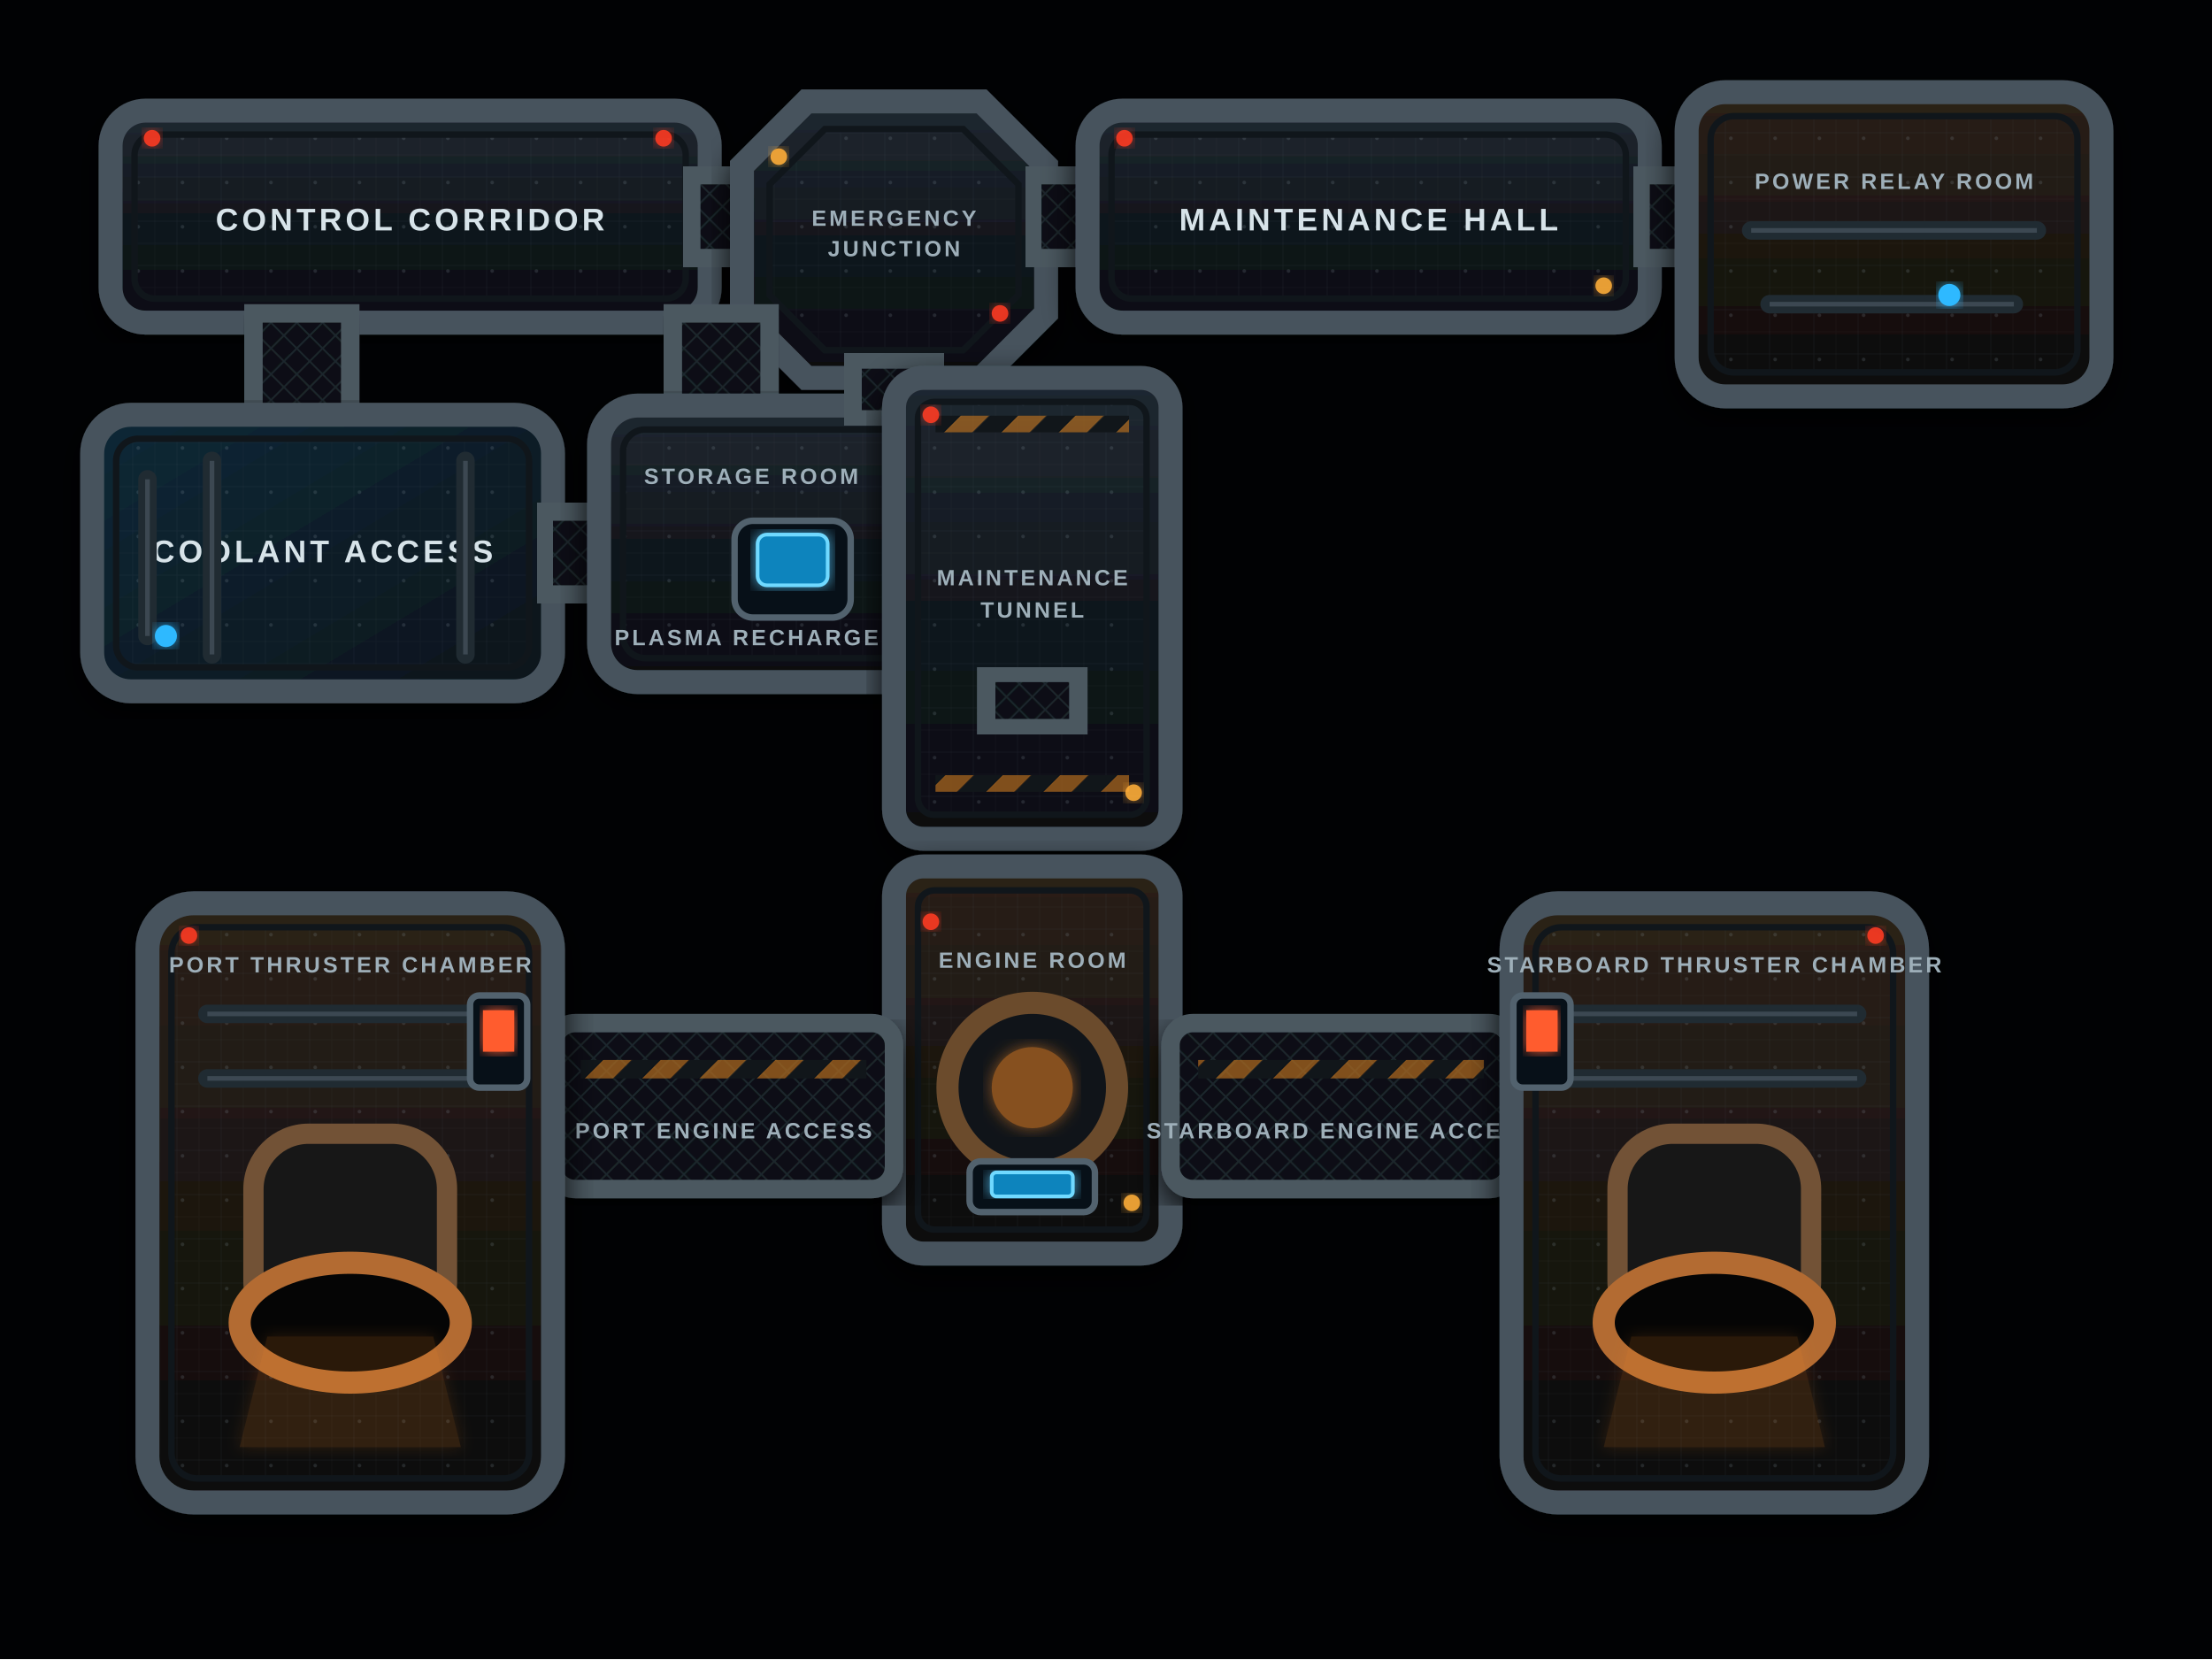
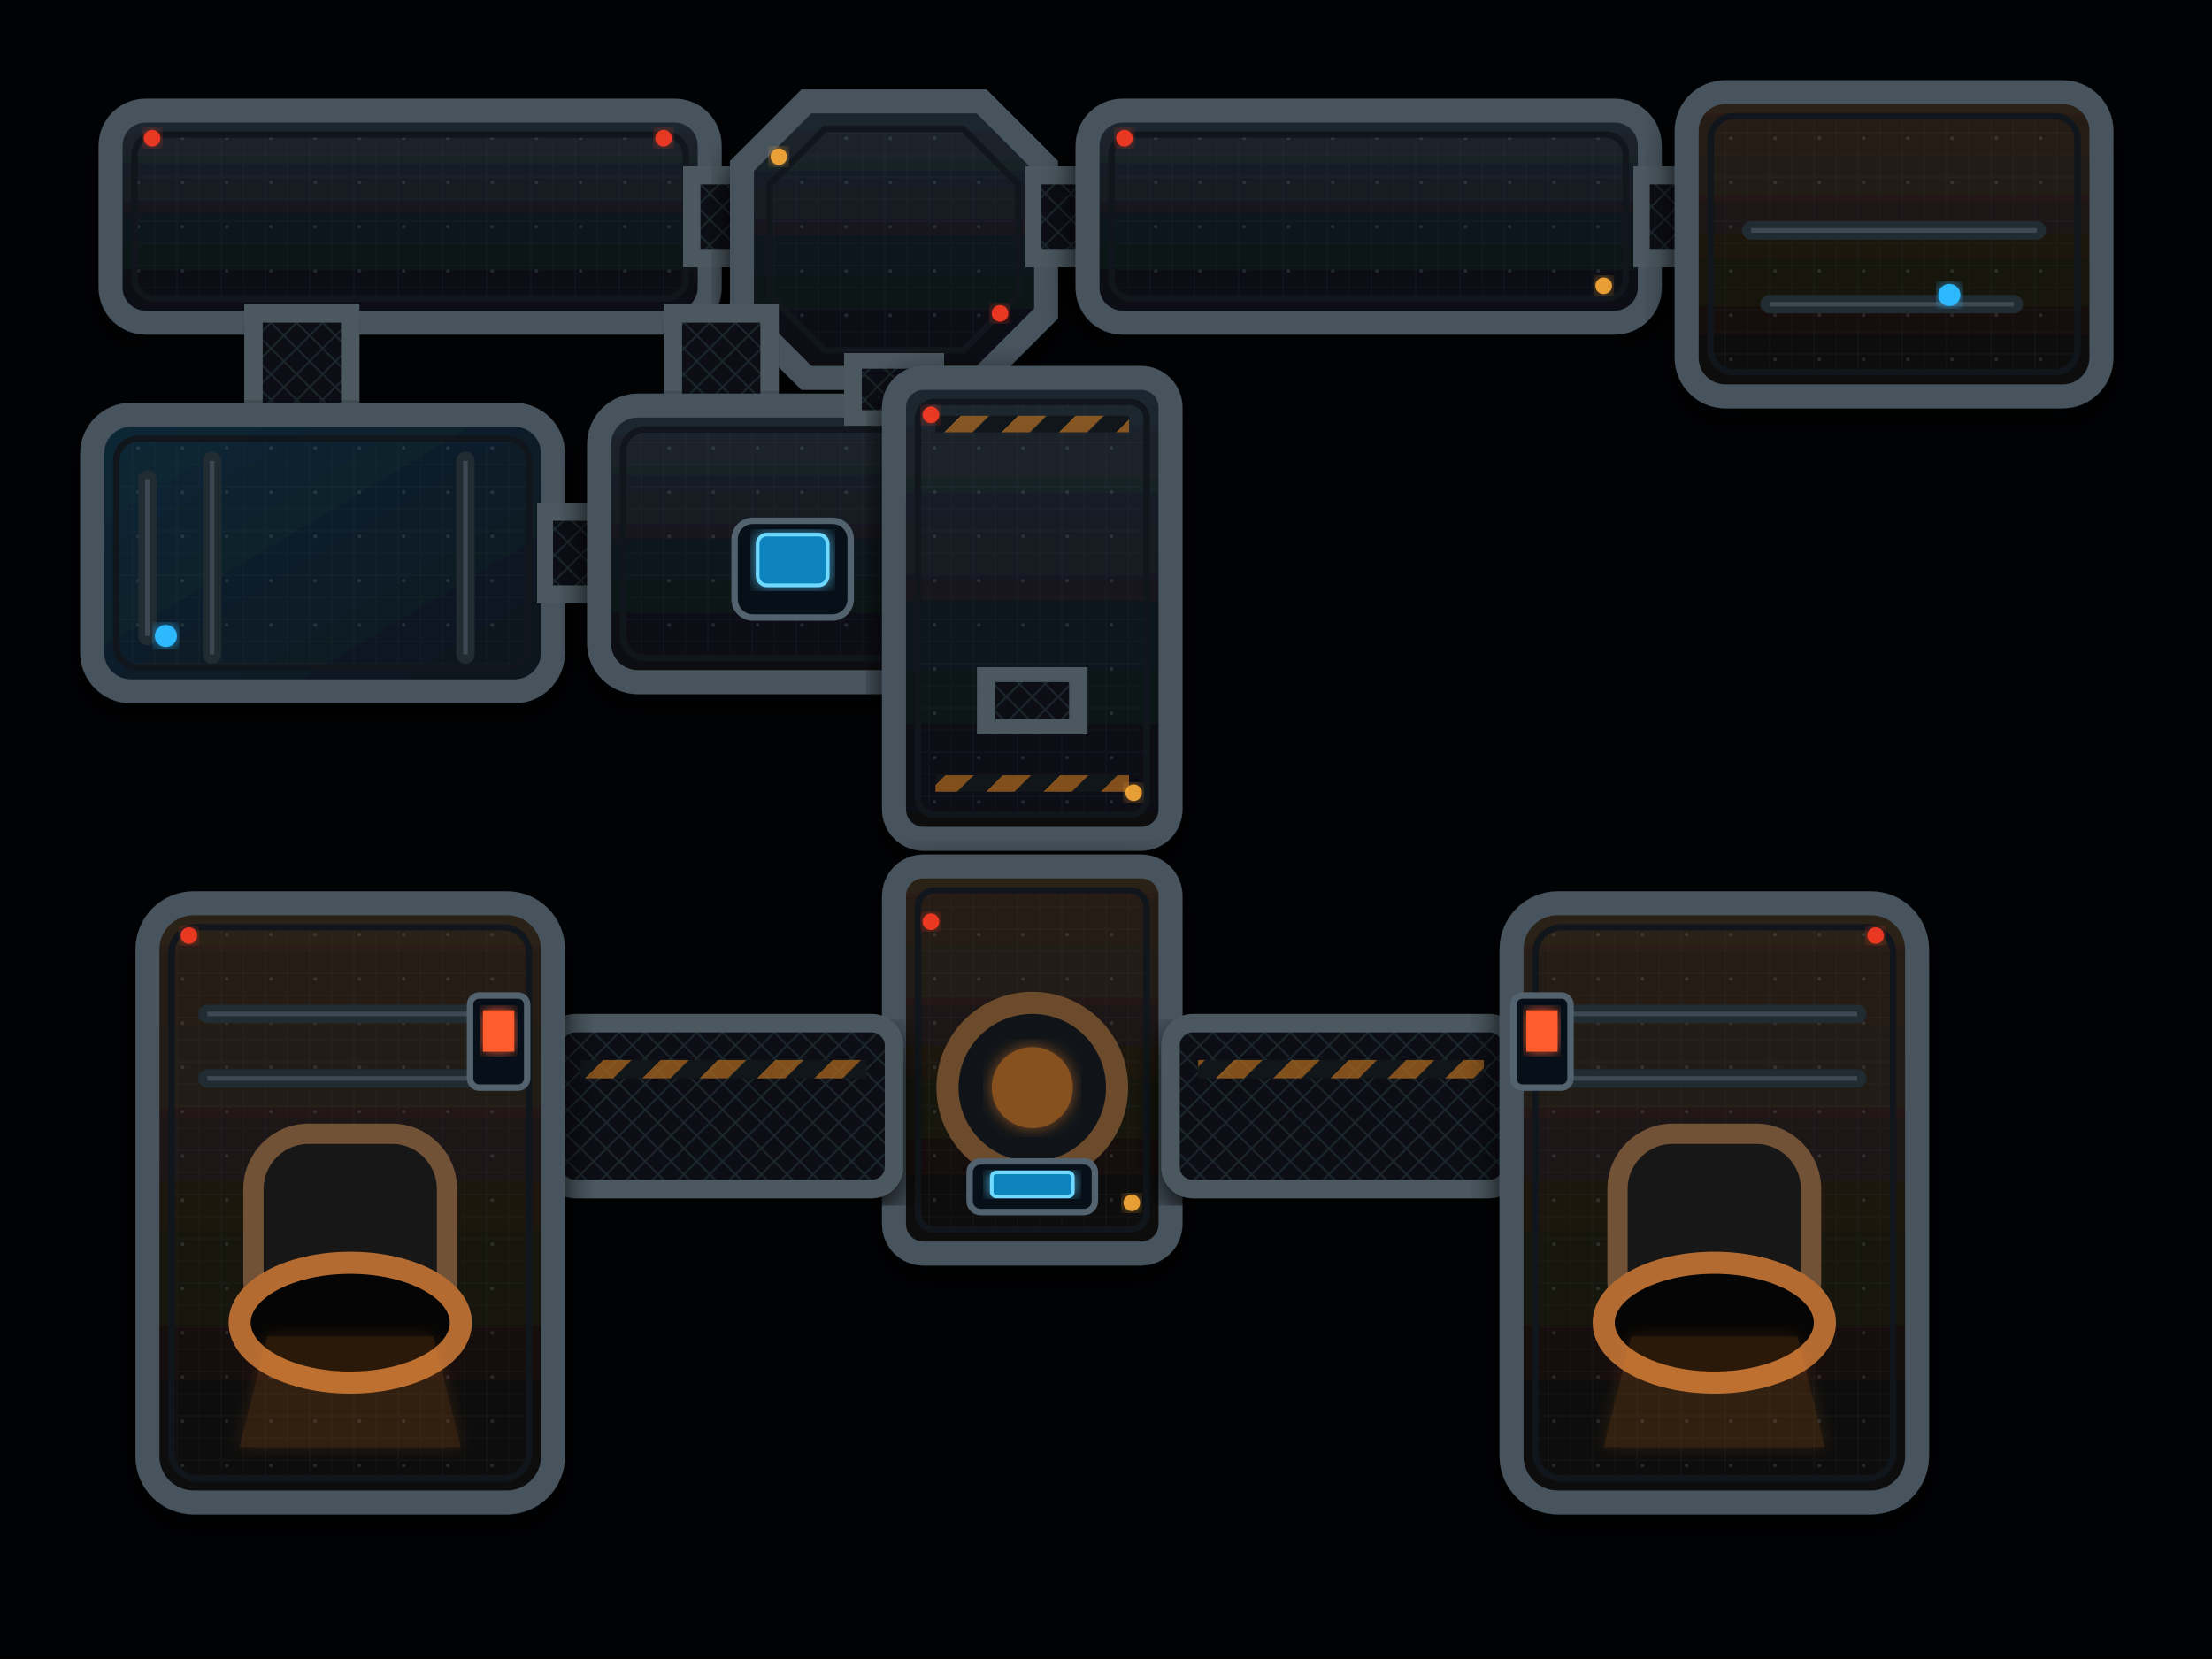
<svg xmlns="http://www.w3.org/2000/svg" width="2400" height="1800" viewBox="0 0 2400 1800">
  <defs>
    <linearGradient id="floor" x1="0" y1="0" x2="0" y2="1">
      <stop offset="0" stop-color="#202831" />
      <stop offset="0.5" stop-color="#11171d" />
      <stop offset="1" stop-color="#080c10" />
    </linearGradient>
    <linearGradient id="cool" x1="0" y1="0" x2="1" y2="1">
      <stop offset="0" stop-color="#102937" />
      <stop offset="1" stop-color="#07131a" />
    </linearGradient>
    <linearGradient id="engine" x1="0" y1="0" x2="0" y2="1">
      <stop offset="0" stop-color="#2b2118" />
      <stop offset="1" stop-color="#0b0b0a" />
    </linearGradient>
    <pattern id="grid" width="48" height="48" patternUnits="userSpaceOnUse">
      <rect width="48" height="48" fill="none" stroke="#4d5c66" stroke-opacity=".14" />
      <path d="M0 24H48M24 0V48" stroke="#9fb2bf" stroke-opacity=".035" />
      <circle cx="6" cy="6" r="2" fill="#8fa0aa" opacity=".18" />
    </pattern>
    <pattern id="grate" width="28" height="28" patternUnits="userSpaceOnUse">
      <rect width="28" height="28" fill="#0b1014" />
      <path d="M0 0L28 28M28 0L0 28" stroke="#34424b" stroke-width="2" opacity=".45" />
    </pattern>
    <pattern id="hazard" width="44" height="44" patternUnits="userSpaceOnUse" patternTransform="rotate(45)">
      <rect width="22" height="44" fill="#b06b1e" opacity=".7" />
      <rect x="22" width="22" height="44" fill="#11161a" />
    </pattern>
    <filter id="glow">
      <feGaussianBlur stdDeviation="8" result="b" />
      <feMerge>
        <feMergeNode in="b" />
        <feMergeNode in="SourceGraphic" />
      </feMerge>
    </filter>
    <filter id="shadow">
      <feDropShadow dx="0" dy="14" stdDeviation="18" flood-color="#000" flood-opacity=".88" />
    </filter>
    <style>
      .room{stroke:#47535d;stroke-width:26;fill:url(#floor);filter:url(#shadow)}
      .room.cool{fill:url(#cool)} .room.hot{fill:url(#engine)}
      .inner{fill:url(#grid);stroke:#10161b;stroke-width:7}
      .corridor{fill:url(#grate);stroke:#4b5861;stroke-width:20;filter:url(#shadow)}
-       .label{fill:#d7e3e9;font-family:Arial,sans-serif;font-size:34px;font-weight:800;letter-spacing:4px;text-anchor:middle}
-       .small{font-size:24px;letter-spacing:3px;fill:#9eafb9}
+ .small{font-size:24px;letter-spacing:3px;fill:#9eafb9}
      .pipe{fill:none;stroke:#202b32;stroke-width:20;stroke-linecap:round}
      .pipe2{fill:none;stroke:#53616b;stroke-width:5;opacity:.55}
      .lightR{fill:#ff3b24;filter:url(#glow)} .lightA{fill:#ffae39;filter:url(#glow)} .lightB{fill:#2fb9ff;filter:url(#glow)}
      .console{fill:#071018;stroke:#52626e;stroke-width:7}.screen{fill:#0a84bd;stroke:#70d9ff;stroke-width:4;filter:url(#glow)}
    </style>
  </defs>
  <rect width="2400" height="1800" fill="#010204" />
  <g id="control-corridor">
    <rect class="room" x="120" y="120" width="650" height="230" rx="38" />
    <rect class="inner" x="146" y="146" width="598" height="178" rx="22" />
-     <text class="label" x="445" y="250">CONTROL CORRIDOR</text>
  </g>
  <rect class="corridor" x="750" y="190" width="85" height="90" />
  <g id="emergency-junction">
    <path class="room" d="M875 110H1065L1135 180V340L1065 410H875L805 340V180Z" />
    <path class="inner" d="M895 140H1045L1105 200V320L1045 380H895L835 320V200Z" />
-     <text class="label small" x="970" y="245">EMERGENCY</text>
-     <text class="label small" x="970" y="278">JUNCTION</text>
  </g>
  <rect class="corridor" x="1120" y="190" width="70" height="90" />
  <g id="maintenance-hall">
    <rect class="room" x="1180" y="120" width="610" height="230" rx="38" />
    <rect class="inner" x="1206" y="146" width="558" height="178" rx="22" />
-     <text class="label" x="1485" y="250">MAINTENANCE HALL</text>
  </g>
  <rect class="corridor" x="1780" y="190" width="70" height="90" />
  <g id="power-relay-room">
    <rect class="room hot" x="1830" y="100" width="450" height="330" rx="42" />
    <rect class="inner" x="1856" y="126" width="398" height="278" rx="25" />
-     <text class="label small" x="2055" y="205">POWER RELAY ROOM</text>
    <path class="pipe" d="M1900 250H2210M1920 330H2185" />
    <path class="pipe2" d="M1900 250H2210M1920 330H2185" />
    <circle class="lightB" cx="2115" cy="320" r="12" />
  </g>
  <rect class="corridor" x="275" y="340" width="105" height="120" />
  <g id="coolant-access">
    <rect class="room cool" x="100" y="450" width="500" height="300" rx="42" />
    <rect class="inner" x="126" y="476" width="448" height="248" rx="24" />
-     <text class="label" x="350" y="610">COOLANT ACCESS</text>
    <path class="pipe" d="M160 520V690M230 500V710M505 500V710" />
    <path class="pipe2" d="M160 520V690M230 500V710M505 500V710" />
    <circle class="lightB" cx="180" cy="690" r="12" />
  </g>
  <rect class="corridor" x="590" y="555" width="70" height="90" />
  <rect class="corridor" x="730" y="340" width="105" height="110" />
  <g id="storage-room">
    <rect class="room" x="650" y="440" width="420" height="300" rx="42" />
    <rect class="inner" x="676" y="466" width="368" height="248" rx="24" />
-     <text class="label small" x="815" y="525">STORAGE ROOM</text>
    <rect class="console" x="797" y="565" width="126" height="105" rx="20" />
    <rect class="screen" x="822" y="580" width="76" height="55" rx="10" />
-     <text class="label small" x="810" y="700">PLASMA RECHARGE</text>
  </g>
  <rect class="corridor" x="925" y="390" width="90" height="65" />
  <g id="maintenance-tunnel">
    <rect class="room" x="970" y="410" width="300" height="500" rx="32" />
    <rect class="inner" x="996" y="436" width="248" height="448" rx="18" />
-     <text class="label small" x="1120" y="635">MAINTENANCE</text>
-     <text class="label small" x="1120" y="670">TUNNEL</text>
    <path d="M1015 460H1225M1015 850H1225" stroke="url(#hazard)" stroke-width="18" />
  </g>
  <rect class="corridor" x="1070" y="730" width="100" height="60" />
  <g id="engine-room">
    <rect class="room hot" x="970" y="940" width="300" height="420" rx="32" />
    <rect class="inner" x="996" y="966" width="248" height="368" rx="18" />
-     <text class="label small" x="1120" y="1050">ENGINE ROOM</text>
    <circle cx="1120" cy="1180" r="92" fill="#101419" stroke="#6b4b2c" stroke-width="24" />
    <circle cx="1120" cy="1180" r="44" fill="#c46f22" opacity=".65" filter="url(#glow)" />
    <rect class="console" x="1052" y="1260" width="136" height="55" rx="12" />
    <rect class="screen" x="1076" y="1272" width="88" height="26" rx="5" />
  </g>
  <g id="port-engine-access">
    <rect class="corridor" x="600" y="1110" width="370" height="180" rx="24" />
    <rect x="630" y="1150" width="310" height="20" fill="url(#hazard)" />
-     <text class="label small" x="785" y="1235">PORT ENGINE ACCESS</text>
  </g>
  <g id="starboard-engine-access">
    <rect class="corridor" x="1270" y="1110" width="370" height="180" rx="24" />
    <rect x="1300" y="1150" width="310" height="20" fill="url(#hazard)" />
-     <text class="label small" x="1455" y="1235">STARBOARD ENGINE ACCESS</text>
  </g>
  <g id="port-thruster-chamber">
    <rect class="room hot" x="160" y="980" width="440" height="650" rx="50" />
    <rect class="inner" x="186" y="1006" width="388" height="598" rx="28" />
-     <text class="label small" x="380" y="1055">PORT THRUSTER CHAMBER</text>
    <path class="pipe" d="M225 1100H535M225 1170H535" />
    <path class="pipe2" d="M225 1100H535M225 1170H535" />
    <g id="port-thruster">
      <rect x="275" y="1230" width="210" height="220" rx="60" fill="#171717" stroke="#725236" stroke-width="22" />
      <ellipse cx="380" cy="1435" rx="120" ry="65" fill="#050505" stroke="#b36b32" stroke-width="24" />
      <path d="M290 1450L260 1570H500L470 1450Z" fill="#ff8b22" opacity=".15" filter="url(#glow)" />
    </g>
    <rect class="console" x="510" y="1080" width="62" height="100" rx="10" />
    <rect x="524" y="1096" width="34" height="45" fill="#ff5b2f" filter="url(#glow)" />
  </g>
  <g id="starboard-thruster-chamber">
    <rect class="room hot" x="1640" y="980" width="440" height="650" rx="50" />
    <rect class="inner" x="1666" y="1006" width="388" height="598" rx="28" />
-     <text class="label small" x="1860" y="1055">STARBOARD THRUSTER CHAMBER</text>
    <path class="pipe" d="M1705 1100H2015M1705 1170H2015" />
    <path class="pipe2" d="M1705 1100H2015M1705 1170H2015" />
    <g id="starboard-thruster">
      <rect x="1755" y="1230" width="210" height="220" rx="60" fill="#171717" stroke="#725236" stroke-width="22" />
      <ellipse cx="1860" cy="1435" rx="120" ry="65" fill="#050505" stroke="#b36b32" stroke-width="24" />
      <path d="M1770 1450L1740 1570H1980L1950 1450Z" fill="#ff8b22" opacity=".15" filter="url(#glow)" />
    </g>
    <rect class="console" x="1642" y="1080" width="62" height="100" rx="10" />
    <rect x="1656" y="1096" width="34" height="45" fill="#ff5b2f" filter="url(#glow)" />
  </g>
  <g opacity=".9">
    <circle class="lightR" cx="165" cy="150" r="9" />
    <circle class="lightR" cx="720" cy="150" r="9" />
    <circle class="lightA" cx="845" cy="170" r="9" />
    <circle class="lightR" cx="1085" cy="340" r="9" />
    <circle class="lightR" cx="1220" cy="150" r="9" />
    <circle class="lightA" cx="1740" cy="310" r="9" />
    <circle class="lightR" cx="1010" cy="450" r="9" />
    <circle class="lightA" cx="1230" cy="860" r="9" />
    <circle class="lightR" cx="1010" cy="1000" r="9" />
    <circle class="lightA" cx="1228" cy="1305" r="9" />
    <circle class="lightR" cx="205" cy="1015" r="9" />
    <circle class="lightR" cx="2035" cy="1015" r="9" />
  </g>
</svg>
